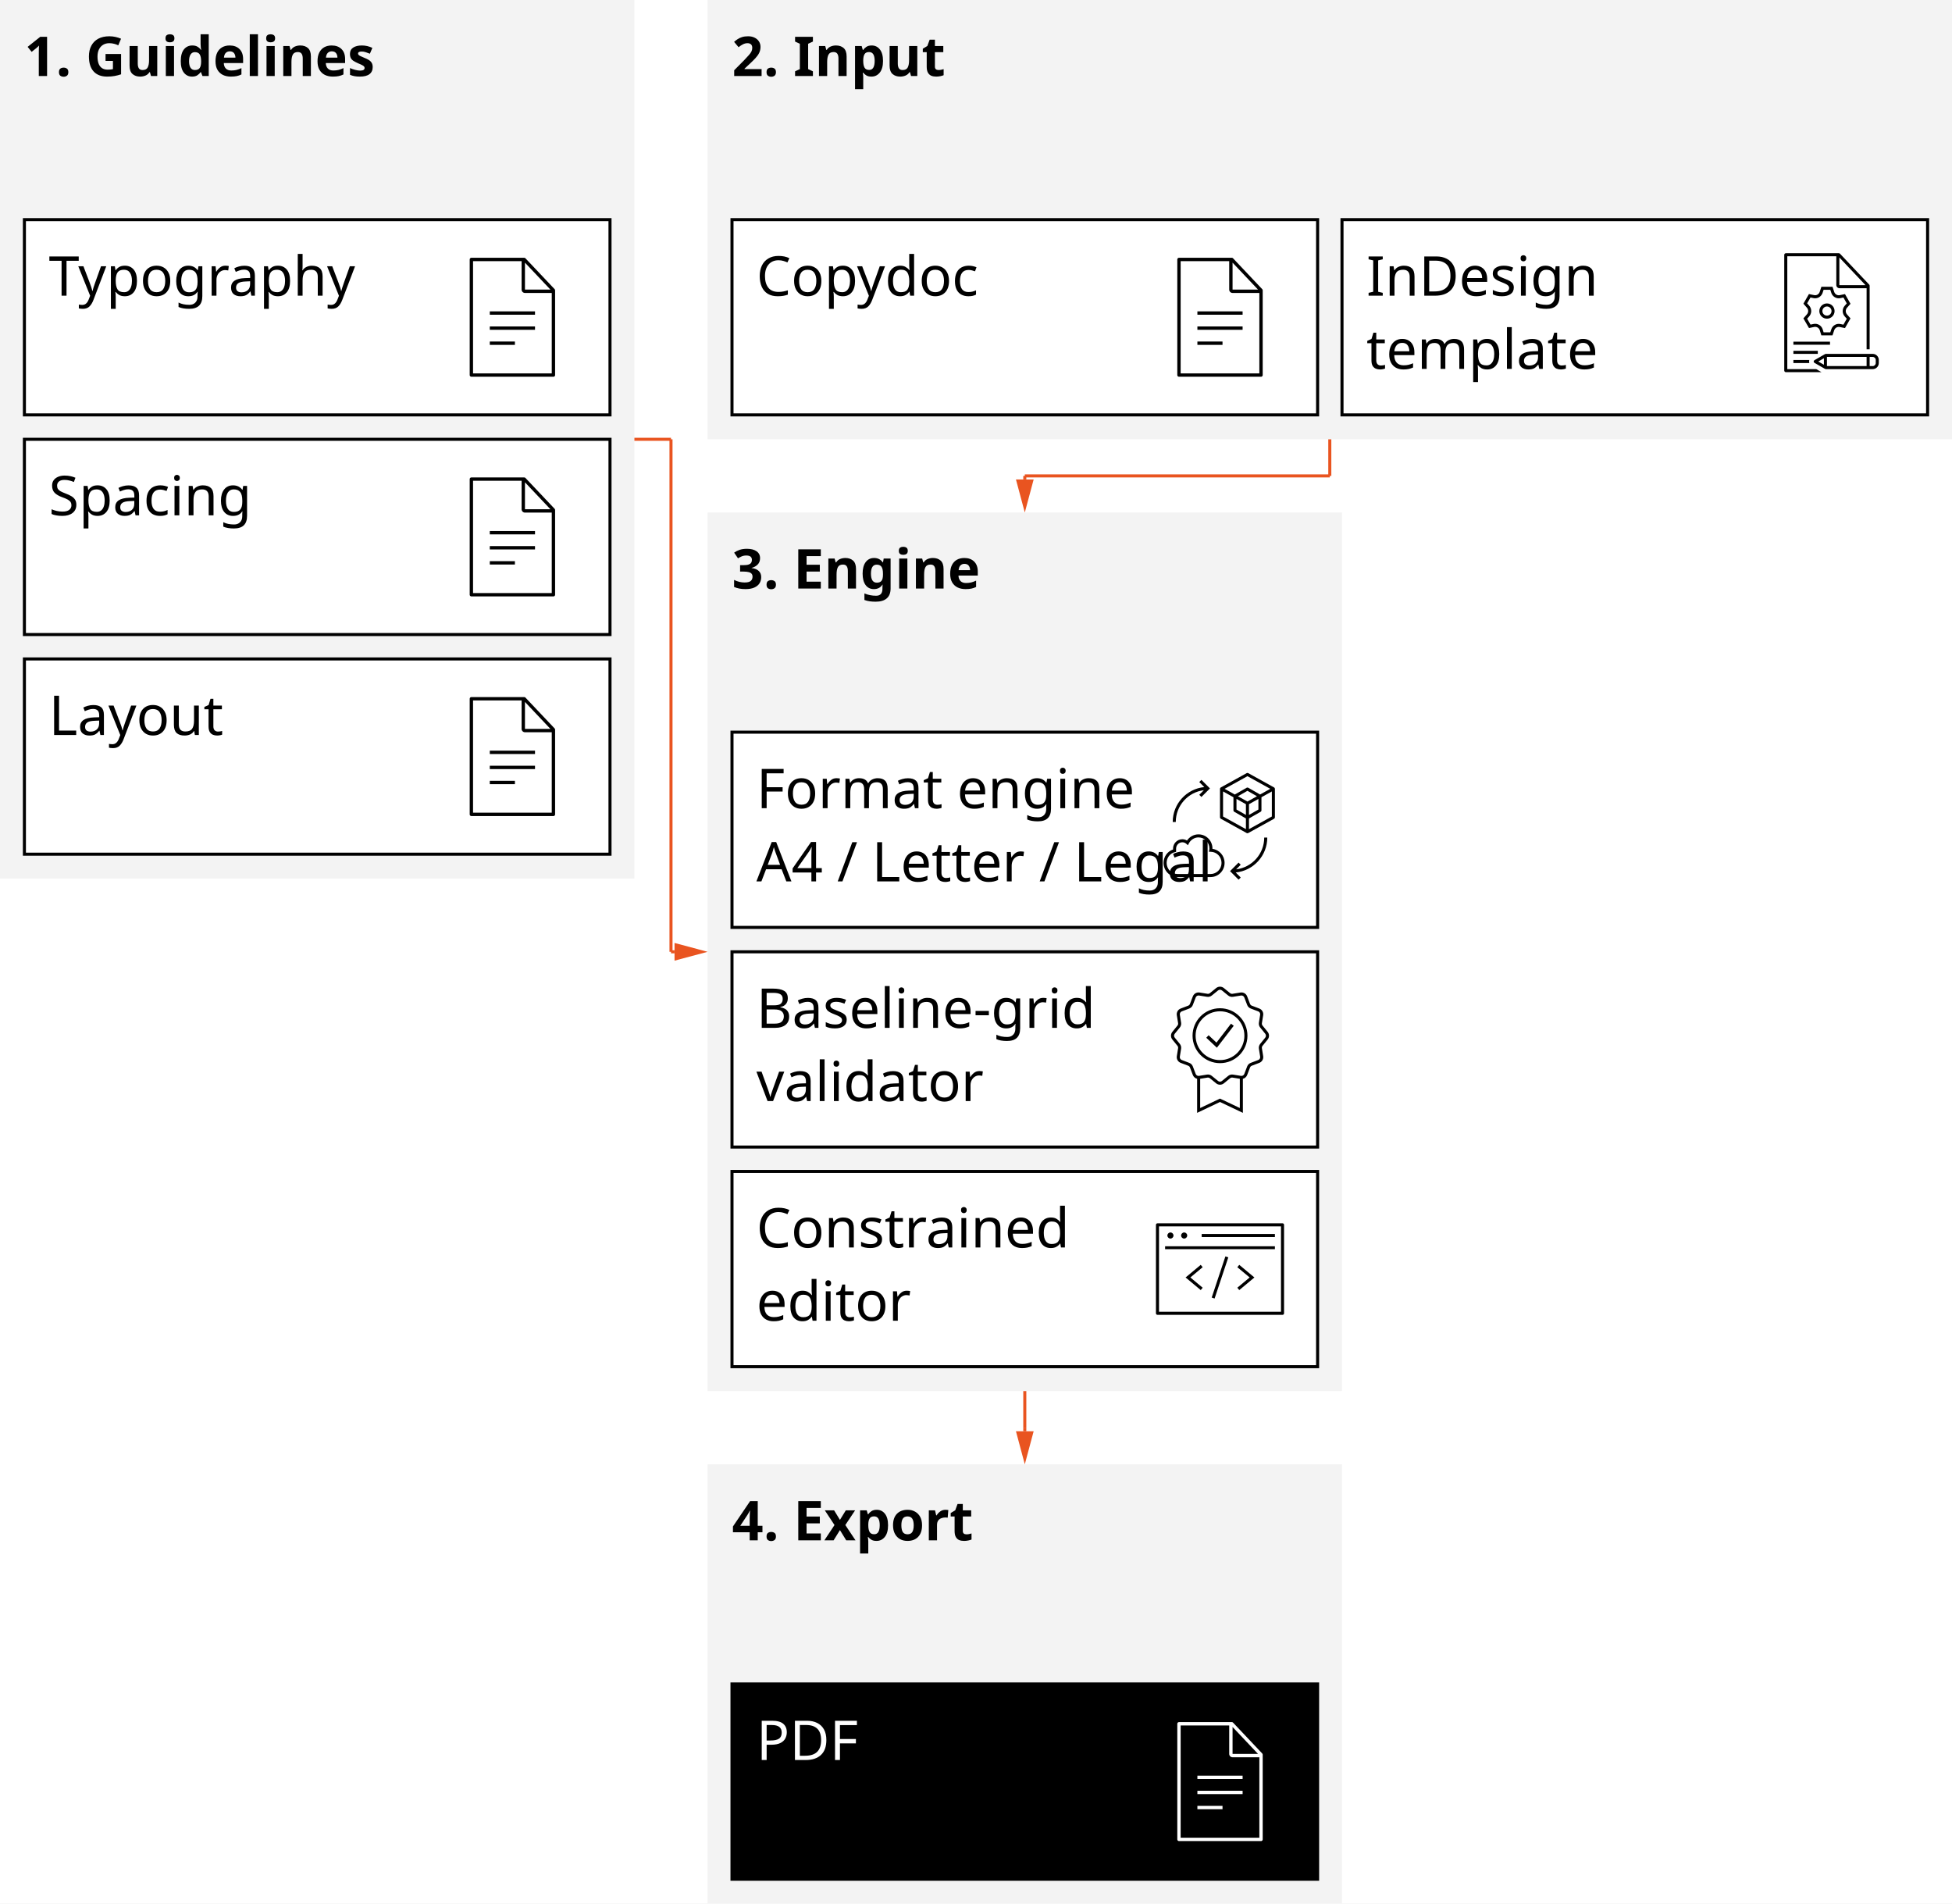
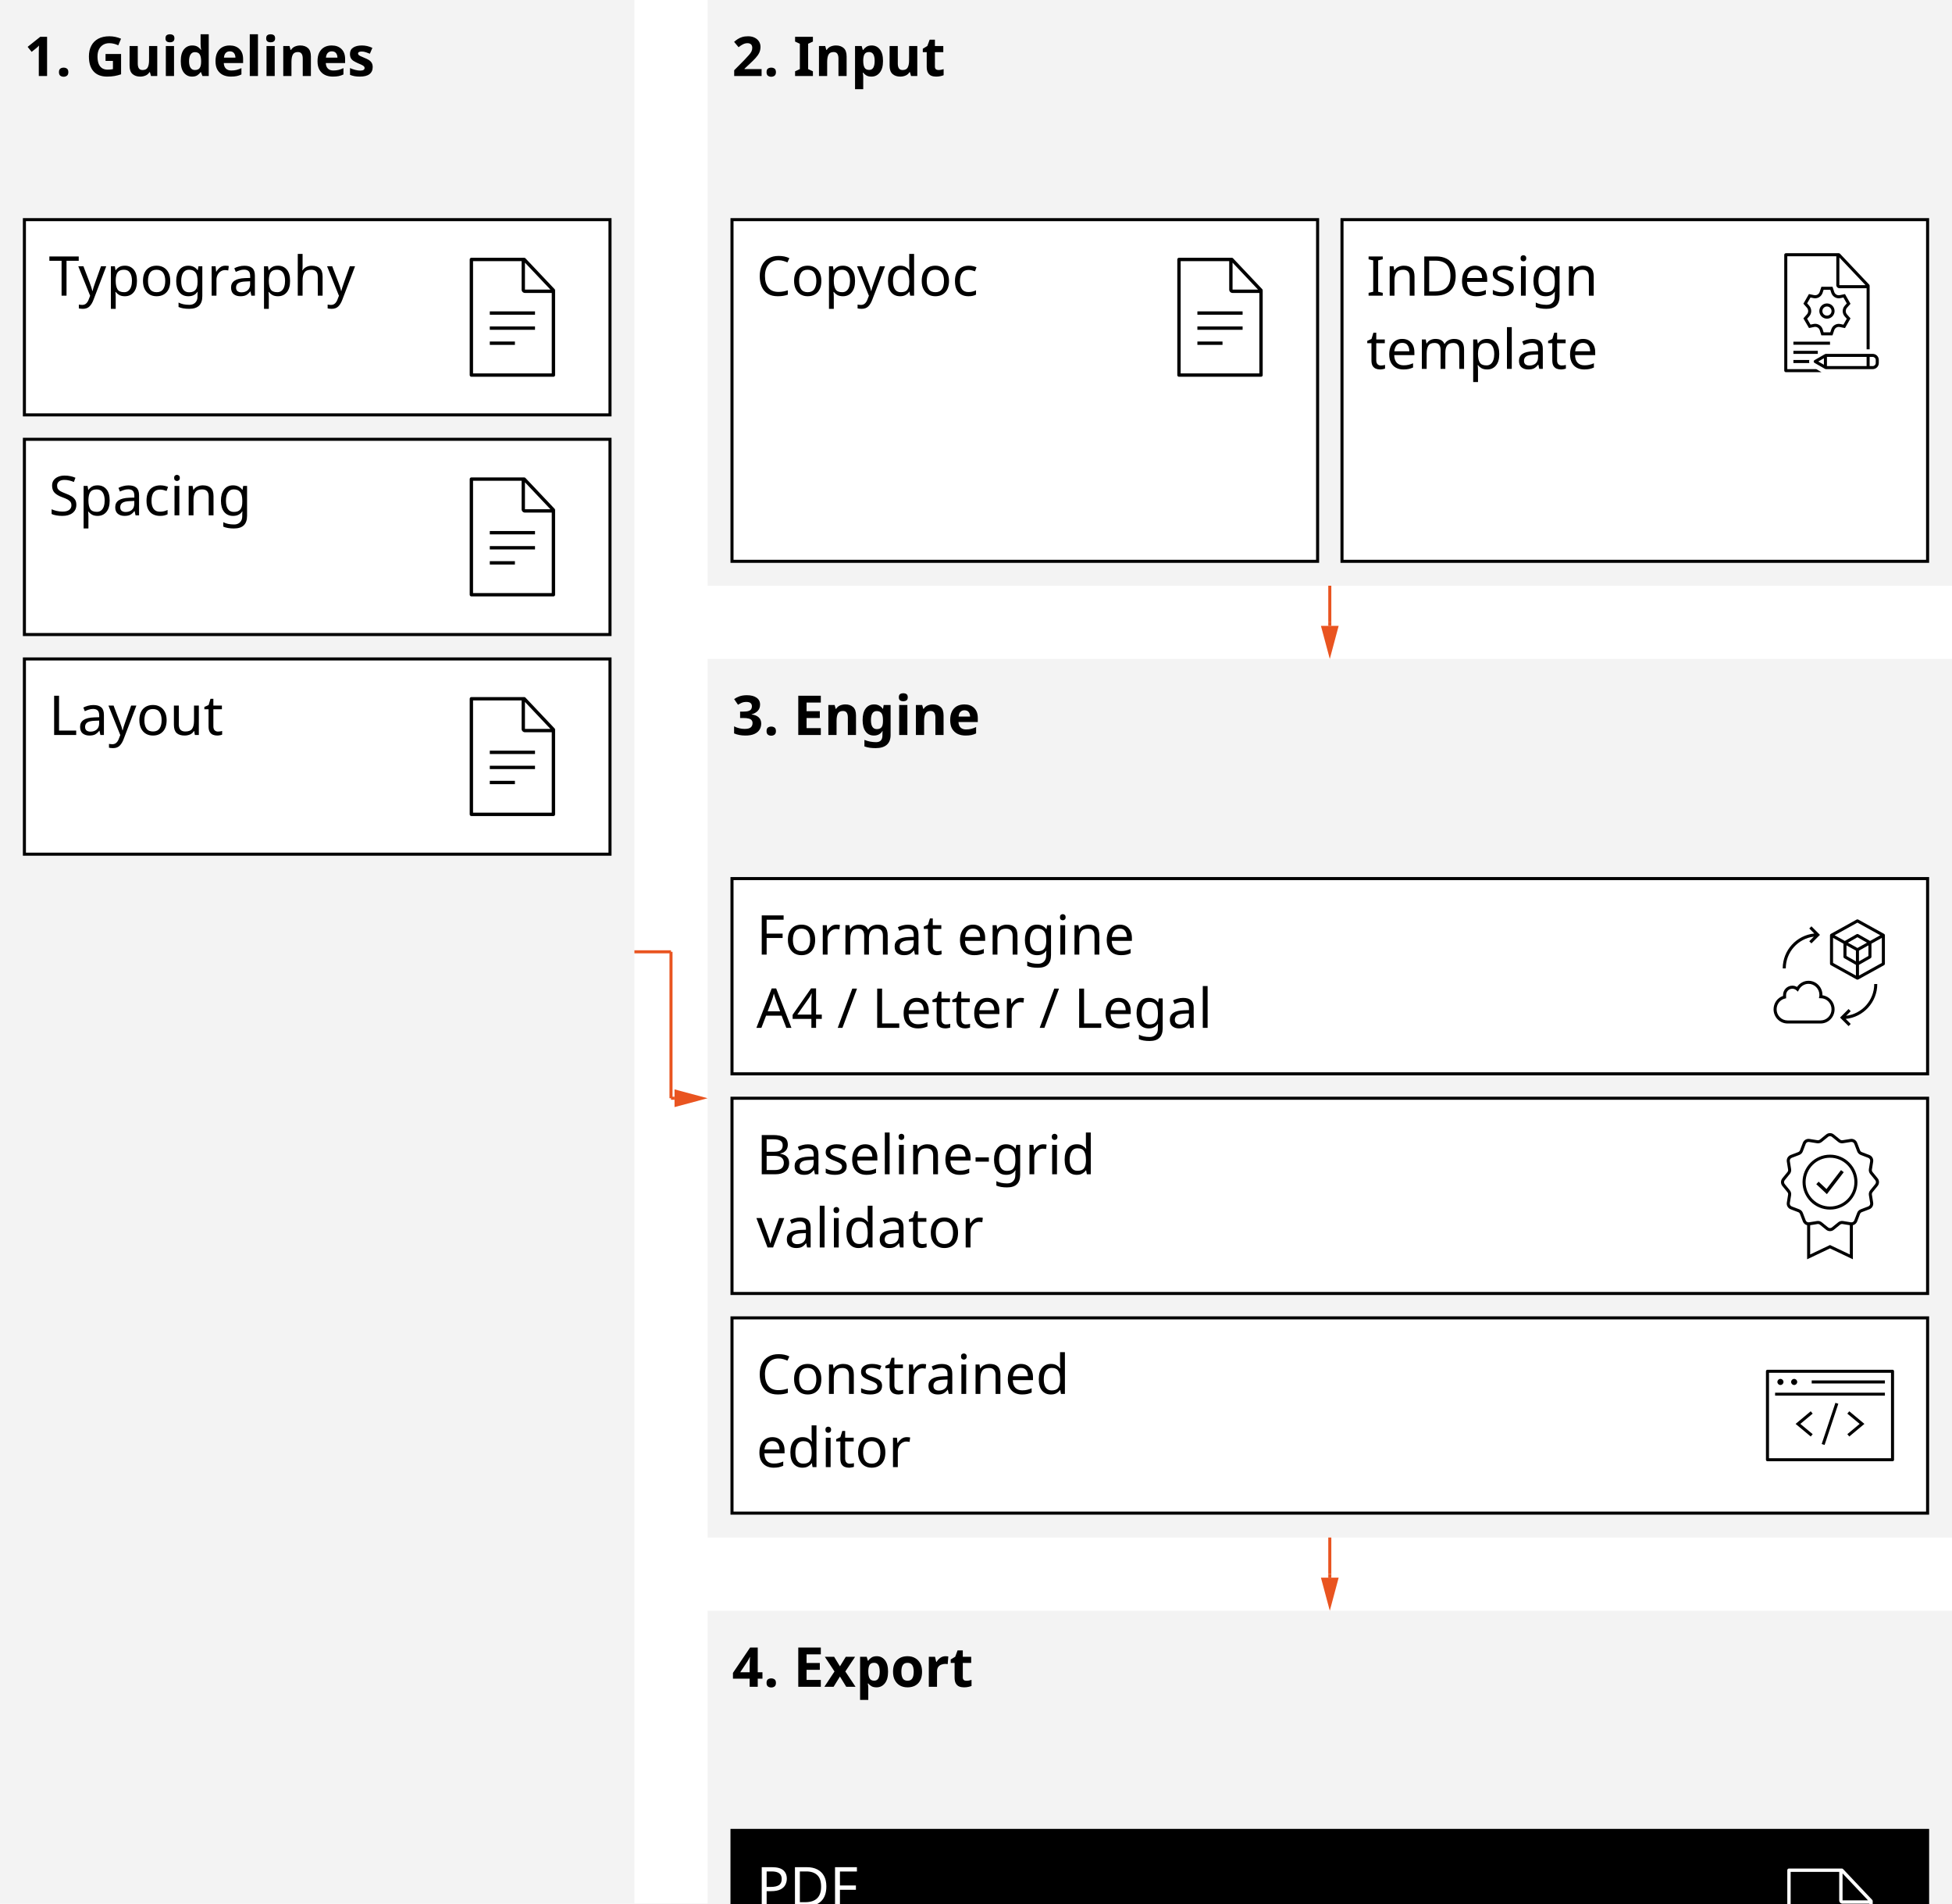
<svg xmlns="http://www.w3.org/2000/svg" width="640" height="624" viewBox="0 0 640 624" xml:space="preserve">
  <rect width="640" height="624" fill="#FFFFFF" />
  <g data-component-id="guidelines">
-     <rect x="0" y="0" width="208" height="288" fill="#F3F3F3" stroke="none" stroke-width="1" stroke-miterlimit="10" />
+     <rect x="0" y="0" width="208" height="624" fill="#F3F3F3" stroke="none" stroke-width="1" stroke-miterlimit="10" />
    <text font-family="Ubuntu Sans">
      <tspan x="8" y="24.92" font-size="18" font-weight="700" fill="#000000">1. Guidelines</tspan>
    </text>
  </g>
  <g data-component-id="typo">
    <rect x="8" y="72" width="192" height="64" fill="#FFFFFF" stroke="#000000" stroke-width="1" stroke-miterlimit="10" />
    <text font-family="Ubuntu Sans">
      <tspan x="16" y="96.92" font-size="18" font-weight="400" fill="#000000">Typography</tspan>
    </text>
    <g class="dg-icon" transform="translate(144 80)">
      <path d="M24.823 33.049H16.588V31.951H24.823V33.049Z" fill="#000000" />
      <path d="M31.411 28.107H16.588V27.01H31.411V28.107Z" fill="#000000" />
      <path d="M31.411 23.166H16.588V22.068H31.411V23.166Z" fill="#000000" />
      <path fill-rule="evenodd" clip-rule="evenodd" d="M27.881 4.5C28.032 4.5 28.177 4.562 28.28 4.672L37.85 14.795C37.946 14.897 38 15.032 38 15.172V42.951L37.989 43.062C37.945 43.276 37.776 43.445 37.562 43.489L37.451 43.5H10.549C10.284 43.5 10.062 43.312 10.011 43.062L10 42.951V5.049C10 4.746 10.246 4.5 10.549 4.5H27.881ZM11.098 42.402H36.902V16.029H28.117C27.511 16.029 27.02 15.537 27.02 14.931V5.598H11.098V42.402ZM28.117 14.931H36.467L28.117 6.098V14.931Z" fill="#000000" />
    </g>
  </g>
  <g data-component-id="spacing_guide">
    <rect x="8" y="144" width="192" height="64" fill="#FFFFFF" stroke="#000000" stroke-width="1" stroke-miterlimit="10" />
    <text font-family="Ubuntu Sans">
      <tspan x="16" y="168.92" font-size="18" font-weight="400" fill="#000000">Spacing</tspan>
    </text>
    <g class="dg-icon" transform="translate(144 152)">
      <path d="M24.823 33.049H16.588V31.951H24.823V33.049Z" fill="#000000" />
      <path d="M31.411 28.107H16.588V27.01H31.411V28.107Z" fill="#000000" />
      <path d="M31.411 23.166H16.588V22.068H31.411V23.166Z" fill="#000000" />
      <path fill-rule="evenodd" clip-rule="evenodd" d="M27.881 4.5C28.032 4.5 28.177 4.562 28.28 4.672L37.85 14.795C37.946 14.897 38 15.032 38 15.172V42.951L37.989 43.062C37.945 43.276 37.776 43.445 37.562 43.489L37.451 43.5H10.549C10.284 43.5 10.062 43.312 10.011 43.062L10 42.951V5.049C10 4.746 10.246 4.5 10.549 4.5H27.881ZM11.098 42.402H36.902V16.029H28.117C27.511 16.029 27.02 15.537 27.02 14.931V5.598H11.098V42.402ZM28.117 14.931H36.467L28.117 6.098V14.931Z" fill="#000000" />
    </g>
  </g>
  <g data-component-id="layout_guide">
    <rect x="8" y="216" width="192" height="64" fill="#FFFFFF" stroke="#000000" stroke-width="1" stroke-miterlimit="10" />
    <text font-family="Ubuntu Sans">
      <tspan x="16" y="240.92" font-size="18" font-weight="400" fill="#000000">Layout</tspan>
    </text>
    <g class="dg-icon" transform="translate(144 224)">
      <path d="M24.823 33.049H16.588V31.951H24.823V33.049Z" fill="#000000" />
      <path d="M31.411 28.107H16.588V27.01H31.411V28.107Z" fill="#000000" />
      <path d="M31.411 23.166H16.588V22.068H31.411V23.166Z" fill="#000000" />
      <path fill-rule="evenodd" clip-rule="evenodd" d="M27.881 4.5C28.032 4.5 28.177 4.562 28.28 4.672L37.85 14.795C37.946 14.897 38 15.032 38 15.172V42.951L37.989 43.062C37.945 43.276 37.776 43.445 37.562 43.489L37.451 43.5H10.549C10.284 43.5 10.062 43.312 10.011 43.062L10 42.951V5.049C10 4.746 10.246 4.5 10.549 4.5H27.881ZM11.098 42.402H36.902V16.029H28.117C27.511 16.029 27.02 15.537 27.02 14.931V5.598H11.098V42.402ZM28.117 14.931H36.467L28.117 6.098V14.931Z" fill="#000000" />
    </g>
  </g>
  <g data-component-id="input_panel">
-     <rect x="232" y="0" width="408" height="144" fill="#F3F3F3" stroke="none" stroke-width="1" stroke-miterlimit="10" />
+     <rect x="232" y="0" width="408" height="192" fill="#F3F3F3" stroke="none" stroke-width="1" stroke-miterlimit="10" />
    <text font-family="Ubuntu Sans">
      <tspan x="240" y="24.92" font-size="18" font-weight="700" fill="#000000">2. Input</tspan>
    </text>
  </g>
  <g data-component-id="copydoc">
-     <rect x="240" y="72" width="192" height="64" fill="#FFFFFF" stroke="#000000" stroke-width="1" stroke-miterlimit="10" />
+     <rect x="240" y="72" width="192" height="112" fill="#FFFFFF" stroke="#000000" stroke-width="1" stroke-miterlimit="10" />
    <text font-family="Ubuntu Sans">
      <tspan x="248" y="96.92" font-size="18" font-weight="400" fill="#000000">Copydoc</tspan>
    </text>
    <g class="dg-icon" transform="translate(376 80)">
      <path d="M24.823 33.049H16.588V31.951H24.823V33.049Z" fill="#000000" />
      <path d="M31.411 28.107H16.588V27.01H31.411V28.107Z" fill="#000000" />
      <path d="M31.411 23.166H16.588V22.068H31.411V23.166Z" fill="#000000" />
      <path fill-rule="evenodd" clip-rule="evenodd" d="M27.881 4.5C28.032 4.5 28.177 4.562 28.28 4.672L37.85 14.795C37.946 14.897 38 15.032 38 15.172V42.951L37.989 43.062C37.945 43.276 37.776 43.445 37.562 43.489L37.451 43.5H10.549C10.284 43.5 10.062 43.312 10.011 43.062L10 42.951V5.049C10 4.746 10.246 4.5 10.549 4.5H27.881ZM11.098 42.402H36.902V16.029H28.117C27.511 16.029 27.02 15.537 27.02 14.931V5.598H11.098V42.402ZM28.117 14.931H36.467L28.117 6.098V14.931Z" fill="#000000" />
    </g>
  </g>
  <g data-component-id="template">
-     <rect x="440" y="72" width="192" height="64" fill="#FFFFFF" stroke="#000000" stroke-width="1" stroke-miterlimit="10" />
+     <rect x="440" y="72" width="192" height="112" fill="#FFFFFF" stroke="#000000" stroke-width="1" stroke-miterlimit="10" />
    <text font-family="Ubuntu Sans">
      <tspan x="448" y="96.92" font-size="18" font-weight="400" fill="#000000">InDesign</tspan>
      <tspan x="448" y="120.92" font-size="18" font-weight="400" fill="#000000">template</tspan>
    </text>
    <g class="dg-icon" transform="translate(576 80)">
      <path fill-rule="evenodd" clip-rule="evenodd" d="M26.881 3C27.032 3 27.177 3.062 27.28 3.172L36.85 13.295C36.946 13.397 37 13.532 37 13.672V34.5H36V14.48H27.117C26.538 14.48 26.069 14.011 26.068 13.432V4H10V41H19.487L21.23 42H9.549C9.284 42 9.062 41.812 9.011 41.562L9 41.451V3.549C9 3.246 9.246 3 9.549 3H26.881ZM27.068 13.432C27.069 13.458 27.09 13.48 27.117 13.48H35.649L27.068 4.402V13.432Z" fill="#000000" />
      <path fill-rule="evenodd" clip-rule="evenodd" d="M18.899 38.934C18.564 38.741 18.564 38.259 18.899 38.066L22.385 36.066C22.46 36.023 22.546 36 22.634 36L38 36C39.104 36 40 36.895 40 38V39C40 40.105 39.104 41 38 41L22.634 41C22.546 41 22.46 40.977 22.385 40.934L18.899 38.934ZM37 40H38C38.552 40 39 39.552 39 39V38C39 37.448 38.552 37 38 37H37V40ZM36 40V37L23 37L23 40L36 40ZM22 39.56L22 37.44L20.152 38.5L22 39.56Z" fill="#000000" />
      <path d="M17.212 38C17.171 38.162 17.15 38.328 17.149 38.495L17.14 38.5L17.149 38.506C17.15 38.672 17.172 38.838 17.213 39H12V38H17.212Z" fill="#000000" />
      <path d="M20 36H12V35H20V36Z" fill="#000000" />
      <path d="M24 33H12V32H24V33Z" fill="#000000" />
      <path fill-rule="evenodd" clip-rule="evenodd" d="M23.001 19.464C24.381 19.464 25.501 20.583 25.501 21.964C25.501 23.344 24.381 24.463 23.001 24.464C21.62 24.464 20.501 23.345 20.501 21.964C20.501 20.583 21.62 19.464 23.001 19.464ZM23.001 20.464C22.172 20.464 21.501 21.135 21.501 21.964C21.501 22.792 22.173 23.464 23.001 23.464C23.829 23.463 24.501 22.792 24.501 21.964C24.501 21.136 23.829 20.464 23.001 20.464Z" fill="#000000" />
      <path fill-rule="evenodd" clip-rule="evenodd" d="M25.376 15.68L25.377 15.684C25.5 16.061 25.754 16.377 26.087 16.572C26.419 16.768 26.81 16.831 27.185 16.754L28.911 16.398L30.721 19.581L29.565 20.899L29.564 20.898C29.308 21.192 29.165 21.575 29.165 21.973C29.165 22.37 29.308 22.751 29.564 23.045L30.721 24.364L28.911 27.547L28.199 27.399L27.186 27.191L27.185 27.19C26.81 27.113 26.42 27.178 26.087 27.373C25.754 27.569 25.5 27.884 25.377 28.262L25.374 28.27L24.819 29.928H21.166L20.946 29.225L20.642 28.244L20.589 28.105C20.453 27.79 20.223 27.527 19.932 27.355C19.599 27.16 19.207 27.096 18.833 27.174L17.113 27.528L15.275 24.36L16.436 23.037L16.438 23.034C16.698 22.739 16.844 22.355 16.844 21.955C16.844 21.555 16.698 21.171 16.438 20.876L16.436 20.873L15.278 19.553L17.093 16.39L18.815 16.745C19.19 16.823 19.581 16.759 19.914 16.564C20.247 16.368 20.501 16.052 20.624 15.675L20.626 15.669L21.18 14H24.823L25.376 15.68ZM21.575 15.983L21.491 16.207C21.273 16.716 20.898 17.144 20.421 17.425L20.212 17.535C19.715 17.769 19.154 17.837 18.613 17.725L17.6 17.516L16.501 19.431L17.188 20.214C17.61 20.693 17.844 21.313 17.844 21.955L17.833 22.194C17.783 22.75 17.557 23.277 17.188 23.696L16.501 24.48L17.617 26.403L18.63 26.194C19.248 26.066 19.892 26.173 20.438 26.493C20.983 26.814 21.395 27.328 21.593 27.936L21.901 28.928H24.1L24.426 27.952C24.623 27.345 25.034 26.832 25.58 26.511C26.126 26.19 26.77 26.084 27.388 26.212L28.401 26.421L29.5 24.488L28.814 23.705C28.448 23.287 28.226 22.763 28.176 22.211L28.165 21.973C28.165 21.334 28.396 20.718 28.814 20.24L29.5 19.457L28.401 17.524L27.388 17.733C26.77 17.861 26.126 17.754 25.58 17.434C25.103 17.153 24.728 16.725 24.51 16.216L24.426 15.992L24.1 15H21.901L21.575 15.983Z" fill="#000000" />
    </g>
  </g>
  <g data-component-id="engine">
-     <rect x="232" y="168" width="208" height="288" fill="#F3F3F3" stroke="none" stroke-width="1" stroke-miterlimit="10" />
+     <rect x="232" y="216" width="408" height="288" fill="#F3F3F3" stroke="none" stroke-width="1" stroke-miterlimit="10" />
    <text font-family="Ubuntu Sans">
-       <tspan x="240" y="192.92" font-size="18" font-weight="700" fill="#000000">3. Engine</tspan>
+       <tspan x="240" y="240.92" font-size="18" font-weight="700" fill="#000000">3. Engine</tspan>
    </text>
  </g>
  <g data-component-id="format_engine">
-     <rect x="240" y="240" width="192" height="64" fill="#FFFFFF" stroke="#000000" stroke-width="1" stroke-miterlimit="10" />
+     <rect x="240" y="288" width="392" height="64" fill="#FFFFFF" stroke="#000000" stroke-width="1" stroke-miterlimit="10" />
    <text font-family="Ubuntu Sans">
-       <tspan x="248" y="264.92" font-size="18" font-weight="400" fill="#000000">Format engine</tspan>
-       <tspan x="248" y="288.92" font-size="18" font-weight="400" fill="#000000">A4 / Letter / Legal</tspan>
+       <tspan x="248" y="312.92" font-size="18" font-weight="400" fill="#000000">Format engine</tspan>
+       <tspan x="248" y="336.92" font-size="18" font-weight="400" fill="#000000">A4 / Letter / Legal</tspan>
    </text>
-     <g class="dg-icon" transform="translate(376 248)">
+     <g class="dg-icon" transform="translate(576 296)">
      <path d="M39.5 26.556C39.5 32.519 34.961 37.421 29.149 37.998L30.798 39.647L30.091 40.353L27.293 37.556L30.091 34.758L30.798 35.465L29.288 36.974C34.479 36.338 38.5 31.918 38.5 26.556H39.5Z" fill="#000000" />
      <path d="M20.707 10.444L17.909 13.242L17.202 12.535L18.711 11.025C13.52 11.661 9.5 16.082 9.5 21.444H8.5C8.5 15.481 13.039 10.578 18.85 10.001L17.202 8.354L17.909 7.646L20.707 10.444Z" fill="#000000" />
      <path fill-rule="evenodd" clip-rule="evenodd" d="M32.758 5.423C32.908 5.34 33.092 5.34 33.242 5.423L41.742 10.128C41.901 10.216 42 10.383 42 10.565V19.938C42 20.119 41.901 20.287 41.742 20.375L33.242 25.079C33.092 25.163 32.908 25.163 32.758 25.079L24.258 20.375C24.099 20.287 24 20.119 24 19.938V10.565C24 10.383 24.099 10.216 24.258 10.128L32.758 5.423ZM25 19.643L32.5 23.793V20.284L28.659 18.09C28.504 18.001 28.407 17.835 28.407 17.656V13.332L25 11.433V19.643ZM37.592 13.333V17.656C37.592 17.836 37.495 18.001 37.34 18.09L33.5 20.284V23.793L41 19.643V11.433L37.592 13.333ZM29.407 17.365L32.5 19.133V15.615L29.407 13.89V17.365ZM33.5 15.615V19.132L36.592 17.365V13.891L33.5 15.615ZM31.199 12.254L29.877 13.007L32.999 14.748L36.12 13.008L32.999 11.225L31.199 12.254ZM25.513 10.574L28.857 12.44L32.752 10.215C32.906 10.127 33.094 10.127 33.248 10.215L37.14 12.44L40.486 10.574L33 6.432L25.513 10.574Z" fill="#000000" />
      <path fill-rule="evenodd" clip-rule="evenodd" d="M16.941 25.5C19.491 25.5 21.526 27.589 21.526 30.143C21.526 30.18 21.523 30.218 21.521 30.255C23.778 30.552 25.5 32.491 25.5 34.857C25.5 37.411 23.465 39.5 20.915 39.5H10.085C7.535 39.5 5.5 37.411 5.5 34.857C5.5 32.859 6.734 31.078 8.606 30.463V30.172C8.606 28.47 9.975 27.1 11.652 27.1C12.197 27.1 12.72 27.25 13.183 27.529C14.026 26.285 15.428 25.5 16.941 25.5ZM16.941 26.5C15.627 26.5 14.394 27.273 13.776 28.484L13.48 29.064L12.997 28.629C12.61 28.28 12.14 28.1 11.652 28.1C10.532 28.1 9.606 29.017 9.606 30.172V31.239L9.219 31.329C7.612 31.702 6.5 33.161 6.5 34.857C6.5 36.874 8.102 38.5 10.085 38.5H20.915C22.898 38.5 24.5 36.874 24.5 34.857C24.5 32.839 22.923 31.239 20.964 31.214L20.371 31.207L20.479 30.623L20.48 30.622C20.48 30.622 20.48 30.618 20.48 30.615C20.482 30.608 20.483 30.597 20.485 30.583C20.49 30.555 20.497 30.514 20.503 30.466C20.516 30.366 20.526 30.247 20.526 30.143C20.526 28.126 18.924 26.5 16.941 26.5Z" fill="#000000" />
    </g>
  </g>
  <g data-component-id="baseline_validator">
-     <rect x="240" y="312" width="192" height="64" fill="#FFFFFF" stroke="#000000" stroke-width="1" stroke-miterlimit="10" />
+     <rect x="240" y="360" width="392" height="64" fill="#FFFFFF" stroke="#000000" stroke-width="1" stroke-miterlimit="10" />
    <text font-family="Ubuntu Sans">
-       <tspan x="248" y="336.92" font-size="18" font-weight="400" fill="#000000">Baseline-grid</tspan>
-       <tspan x="248" y="360.92" font-size="18" font-weight="400" fill="#000000">validator</tspan>
+       <tspan x="248" y="384.92" font-size="18" font-weight="400" fill="#000000">Baseline-grid</tspan>
+       <tspan x="248" y="408.92" font-size="18" font-weight="400" fill="#000000">validator</tspan>
    </text>
-     <g class="dg-icon" transform="translate(376 320)">
+     <g class="dg-icon" transform="translate(576 368)">
      <path fill-rule="evenodd" clip-rule="evenodd" d="M22.738 3.882C23.473 3.284 24.527 3.284 25.262 3.882L27.314 5.552C27.535 5.731 27.822 5.808 28.104 5.763L30.716 5.344C31.651 5.193 32.565 5.72 32.902 6.605L33.845 9.077C33.946 9.343 34.157 9.554 34.423 9.655L36.895 10.598C37.78 10.935 38.307 11.849 38.156 12.784L37.737 15.396C37.692 15.678 37.769 15.965 37.948 16.186L39.618 18.238C40.216 18.973 40.216 20.027 39.618 20.762L37.948 22.814C37.769 23.035 37.692 23.322 37.737 23.604L38.156 26.216C38.307 27.151 37.78 28.065 36.895 28.402L34.423 29.345C34.157 29.446 33.946 29.657 33.845 29.923L32.902 32.395C32.661 33.027 32.126 33.473 31.5 33.624V44.791L24 41.225L16.5 44.791V33.624C15.874 33.473 15.339 33.027 15.098 32.395L14.155 29.923C14.054 29.657 13.843 29.446 13.577 29.345L11.105 28.402C10.22 28.065 9.693 27.151 9.844 26.216L10.263 23.604C10.308 23.322 10.231 23.035 10.052 22.814L8.382 20.762C7.784 20.027 7.784 18.973 8.382 18.238L10.052 16.186C10.231 15.965 10.308 15.678 10.263 15.396L9.844 12.784C9.693 11.848 10.22 10.935 11.105 10.598L13.577 9.655C13.843 9.554 14.054 9.343 14.155 9.077L15.098 6.605C15.435 5.72 16.349 5.193 17.284 5.344L19.896 5.763C20.178 5.808 20.465 5.731 20.686 5.552L22.738 3.882ZM19.896 33.237L17.5 33.621V43.208L23.785 40.22L24 40.117L24.215 40.22L30.5 43.208V33.621L28.104 33.237C27.822 33.192 27.535 33.269 27.314 33.448L25.262 35.118C24.527 35.716 23.473 35.716 22.738 35.118L20.686 33.448C20.465 33.269 20.178 33.192 19.896 33.237ZM24.631 4.658C24.263 4.359 23.737 4.359 23.369 4.658L21.316 6.327C20.874 6.687 20.3 6.841 19.737 6.751L17.125 6.331C16.657 6.256 16.201 6.519 16.032 6.962L15.09 9.434C14.887 9.966 14.466 10.387 13.934 10.59L11.462 11.532C11.019 11.701 10.756 12.157 10.831 12.625L11.251 15.237C11.341 15.8 11.187 16.374 10.827 16.816L9.158 18.869C8.859 19.237 8.859 19.763 9.158 20.131L10.827 22.184C11.187 22.626 11.341 23.2 11.251 23.763L10.831 26.375C10.756 26.843 11.019 27.299 11.462 27.468L13.934 28.41C14.466 28.613 14.887 29.034 15.09 29.566L16.032 32.038C16.201 32.481 16.657 32.744 17.125 32.669L19.737 32.249C20.3 32.159 20.874 32.313 21.316 32.673L23.369 34.342C23.737 34.641 24.263 34.641 24.631 34.342L26.684 32.673C27.126 32.313 27.7 32.159 28.263 32.249L30.875 32.669C31.343 32.744 31.799 32.481 31.968 32.038L32.91 29.566C33.113 29.034 33.534 28.613 34.066 28.41L36.538 27.468C36.981 27.299 37.244 26.843 37.169 26.375L36.749 23.763C36.659 23.2 36.813 22.626 37.173 22.184L38.842 20.131C39.141 19.763 39.141 19.237 38.842 18.869L37.173 16.816C36.813 16.374 36.659 15.8 36.749 15.237L37.169 12.625C37.244 12.157 36.981 11.701 36.538 11.532L34.066 10.59C33.534 10.387 33.113 9.966 32.91 9.434L31.968 6.962C31.799 6.519 31.343 6.256 30.875 6.331L28.263 6.751C27.7 6.841 27.126 6.687 26.684 6.327L24.631 4.658Z" fill="#000000" />
      <path d="M28.5 16.248L22.977 23.439L22.525 23.013L19.501 20.171L20.27 19.351L22.842 21.768L27.607 15.562L28.5 16.248Z" fill="#000000" />
      <path fill-rule="evenodd" clip-rule="evenodd" d="M24 10.5C28.971 10.5 33 14.529 33 19.5C33 24.471 28.971 28.5 24 28.5C19.029 28.5 15 24.471 15 19.5C15 14.529 19.029 10.5 24 10.5ZM24 11.5C19.582 11.5 16 15.082 16 19.5C16 23.918 19.582 27.5 24 27.5C28.418 27.5 32 23.918 32 19.5C32 15.082 28.418 11.5 24 11.5Z" fill="#000000" />
    </g>
  </g>
  <g data-component-id="editor_box">
-     <rect x="240" y="384" width="192" height="64" fill="#FFFFFF" stroke="#000000" stroke-width="1" stroke-miterlimit="10" />
+     <rect x="240" y="432" width="392" height="64" fill="#FFFFFF" stroke="#000000" stroke-width="1" stroke-miterlimit="10" />
    <text font-family="Ubuntu Sans">
-       <tspan x="248" y="408.92" font-size="18" font-weight="400" fill="#000000">Constrained</tspan>
-       <tspan x="248" y="432.92" font-size="18" font-weight="400" fill="#000000">editor</tspan>
+       <tspan x="248" y="456.92" font-size="18" font-weight="400" fill="#000000">Constrained</tspan>
+       <tspan x="248" y="480.92" font-size="18" font-weight="400" fill="#000000">editor</tspan>
    </text>
-     <g class="dg-icon" transform="translate(376 392)">
+     <g class="dg-icon" transform="translate(576 440)">
      <path d="M42 17.475H6V16.525H42V17.475Z" fill="#000000" />
      <path d="M42 13.5H18V12.5H42V13.5Z" fill="#000000" />
      <path fill-rule="evenodd" clip-rule="evenodd" d="M44.601 9.01C44.829 9.056 45 9.258 45 9.5V38.5C45 38.742 44.829 38.944 44.601 38.99L44.5 39H3.5C3.258 39 3.056 38.829 3.01 38.601L3 38.5V9.5C3 9.224 3.224 9 3.5 9H44.5L44.601 9.01ZM4 38H44V10H4V38Z" fill="#000000" />
      <path d="M7.75 12C8.302 12 8.75 12.448 8.75 13C8.75 13.552 8.302 14 7.75 14C7.198 14 6.75 13.552 6.75 13C6.75 12.448 7.198 12 7.75 12Z" fill="#000000" />
      <path d="M12.25 12C12.802 12 13.25 12.448 13.25 13C13.25 13.552 12.802 14 12.25 14C11.698 14 11.25 13.552 11.25 13C11.25 12.448 11.698 12 12.25 12Z" fill="#000000" />
      <path d="M26.725 20.158L22.225 33.658L21.275 33.342L25.775 19.842L26.725 20.158Z" fill="#000000" />
      <path d="M18.32 23.384L14.28 26.75L18.32 30.116L17.68 30.884L12.719 26.75L17.68 22.616L18.32 23.384Z" fill="#000000" />
      <path d="M35.281 26.75L30.32 30.884L29.68 30.116L33.72 26.75L29.68 23.384L30.32 22.616L35.281 26.75Z" fill="#000000" />
    </g>
  </g>
  <g data-component-id="export_panel">
-     <rect x="232" y="480" width="208" height="144" fill="#F3F3F3" stroke="none" stroke-width="1" stroke-miterlimit="10" />
+     <rect x="232" y="528" width="408" height="192" fill="#F3F3F3" stroke="none" stroke-width="1" stroke-miterlimit="10" />
    <text font-family="Ubuntu Sans">
-       <tspan x="240" y="504.92" font-size="18" font-weight="700" fill="#000000">4. Export</tspan>
+       <tspan x="240" y="552.92" font-size="18" font-weight="700" fill="#000000">4. Export</tspan>
    </text>
  </g>
  <g data-component-id="output_pdf">
-     <rect x="240" y="552" width="192" height="64" fill="#000000" stroke="#000000" stroke-width="1" stroke-miterlimit="10" />
+     <rect x="240" y="600" width="392" height="64" fill="#000000" stroke="#000000" stroke-width="1" stroke-miterlimit="10" />
    <text font-family="Ubuntu Sans">
-       <tspan x="248" y="576.92" font-size="18" font-weight="400" fill="#FFFFFF">PDF</tspan>
+       <tspan x="248" y="624.92" font-size="18" font-weight="400" fill="#FFFFFF">PDF</tspan>
    </text>
-     <g class="dg-icon" transform="translate(376 560)">
+     <g class="dg-icon" transform="translate(576 608)">
      <path d="M24.823 33.049H16.588V31.951H24.823V33.049Z" fill="#FFFFFF" />
      <path d="M31.411 28.107H16.588V27.01H31.411V28.107Z" fill="#FFFFFF" />
      <path d="M31.411 23.166H16.588V22.068H31.411V23.166Z" fill="#FFFFFF" />
      <path fill-rule="evenodd" clip-rule="evenodd" d="M27.881 4.5C28.032 4.5 28.177 4.562 28.28 4.672L37.85 14.795C37.946 14.897 38 15.032 38 15.172V42.951L37.989 43.062C37.945 43.276 37.776 43.445 37.562 43.489L37.451 43.5H10.549C10.284 43.5 10.062 43.312 10.011 43.062L10 42.951V5.049C10 4.746 10.246 4.5 10.549 4.5H27.881ZM11.098 42.402H36.902V16.029H28.117C27.511 16.029 27.02 15.537 27.02 14.931V5.598H11.098V42.402ZM28.117 14.931H36.467L28.117 6.098V14.931Z" fill="#FFFFFF" />
    </g>
  </g>
  <g data-component-id="input_panel.bottom-&gt;engine.top">
-     <line x1="436" y1="144" x2="436" y2="156" fill="none" stroke="#E95420" stroke-width="1" stroke-miterlimit="10" />
-     <line x1="436" y1="156" x2="336" y2="156" fill="none" stroke="#E95420" stroke-width="1" stroke-miterlimit="10" />
-     <line x1="336" y1="156" x2="336" y2="157.159" fill="none" stroke="#E95420" stroke-width="1" stroke-miterlimit="10" />
-     <polygon points="333.095,157.159 336,168 338.905,157.159" fill="#E95420" />
+     <line x1="436" y1="192" x2="436" y2="204" fill="none" stroke="#E95420" stroke-width="1" stroke-miterlimit="10" />
+     <line x1="436" y1="204" x2="436" y2="204" fill="none" stroke="#E95420" stroke-width="1" stroke-miterlimit="10" />
+     <line x1="436" y1="204" x2="436" y2="205.159" fill="none" stroke="#E95420" stroke-width="1" stroke-miterlimit="10" />
+     <polygon points="433.095,205.159 436,216 438.905,205.159" fill="#E95420" />
  </g>
  <g data-component-id="guidelines.right-&gt;engine.left">
-     <line x1="208" y1="144" x2="220" y2="144" fill="none" stroke="#E95420" stroke-width="1" stroke-miterlimit="10" />
-     <line x1="220" y1="144" x2="220" y2="312" fill="none" stroke="#E95420" stroke-width="1" stroke-miterlimit="10" />
-     <line x1="220" y1="312" x2="221.159" y2="312" fill="none" stroke="#E95420" stroke-width="1" stroke-miterlimit="10" />
-     <polygon points="221.159,309.095 232,312 221.159,314.905" fill="#E95420" />
+     <line x1="208" y1="312" x2="220" y2="312" fill="none" stroke="#E95420" stroke-width="1" stroke-miterlimit="10" />
+     <line x1="220" y1="312" x2="220" y2="360" fill="none" stroke="#E95420" stroke-width="1" stroke-miterlimit="10" />
+     <line x1="220" y1="360" x2="221.159" y2="360" fill="none" stroke="#E95420" stroke-width="1" stroke-miterlimit="10" />
+     <polygon points="221.159,357.095 232,360 221.159,362.905" fill="#E95420" />
  </g>
  <g data-component-id="engine.bottom-&gt;export_panel.top">
-     <line x1="336" y1="456" x2="336" y2="468" fill="none" stroke="#E95420" stroke-width="1" stroke-miterlimit="10" />
-     <line x1="336" y1="468" x2="336" y2="468" fill="none" stroke="#E95420" stroke-width="1" stroke-miterlimit="10" />
-     <line x1="336" y1="468" x2="336" y2="469.159" fill="none" stroke="#E95420" stroke-width="1" stroke-miterlimit="10" />
-     <polygon points="333.095,469.159 336,480 338.905,469.159" fill="#E95420" />
+     <line x1="436" y1="504" x2="436" y2="516" fill="none" stroke="#E95420" stroke-width="1" stroke-miterlimit="10" />
+     <line x1="436" y1="516" x2="436" y2="516" fill="none" stroke="#E95420" stroke-width="1" stroke-miterlimit="10" />
+     <line x1="436" y1="516" x2="436" y2="517.159" fill="none" stroke="#E95420" stroke-width="1" stroke-miterlimit="10" />
+     <polygon points="433.095,517.159 436,528 438.905,517.159" fill="#E95420" />
  </g>
</svg>
